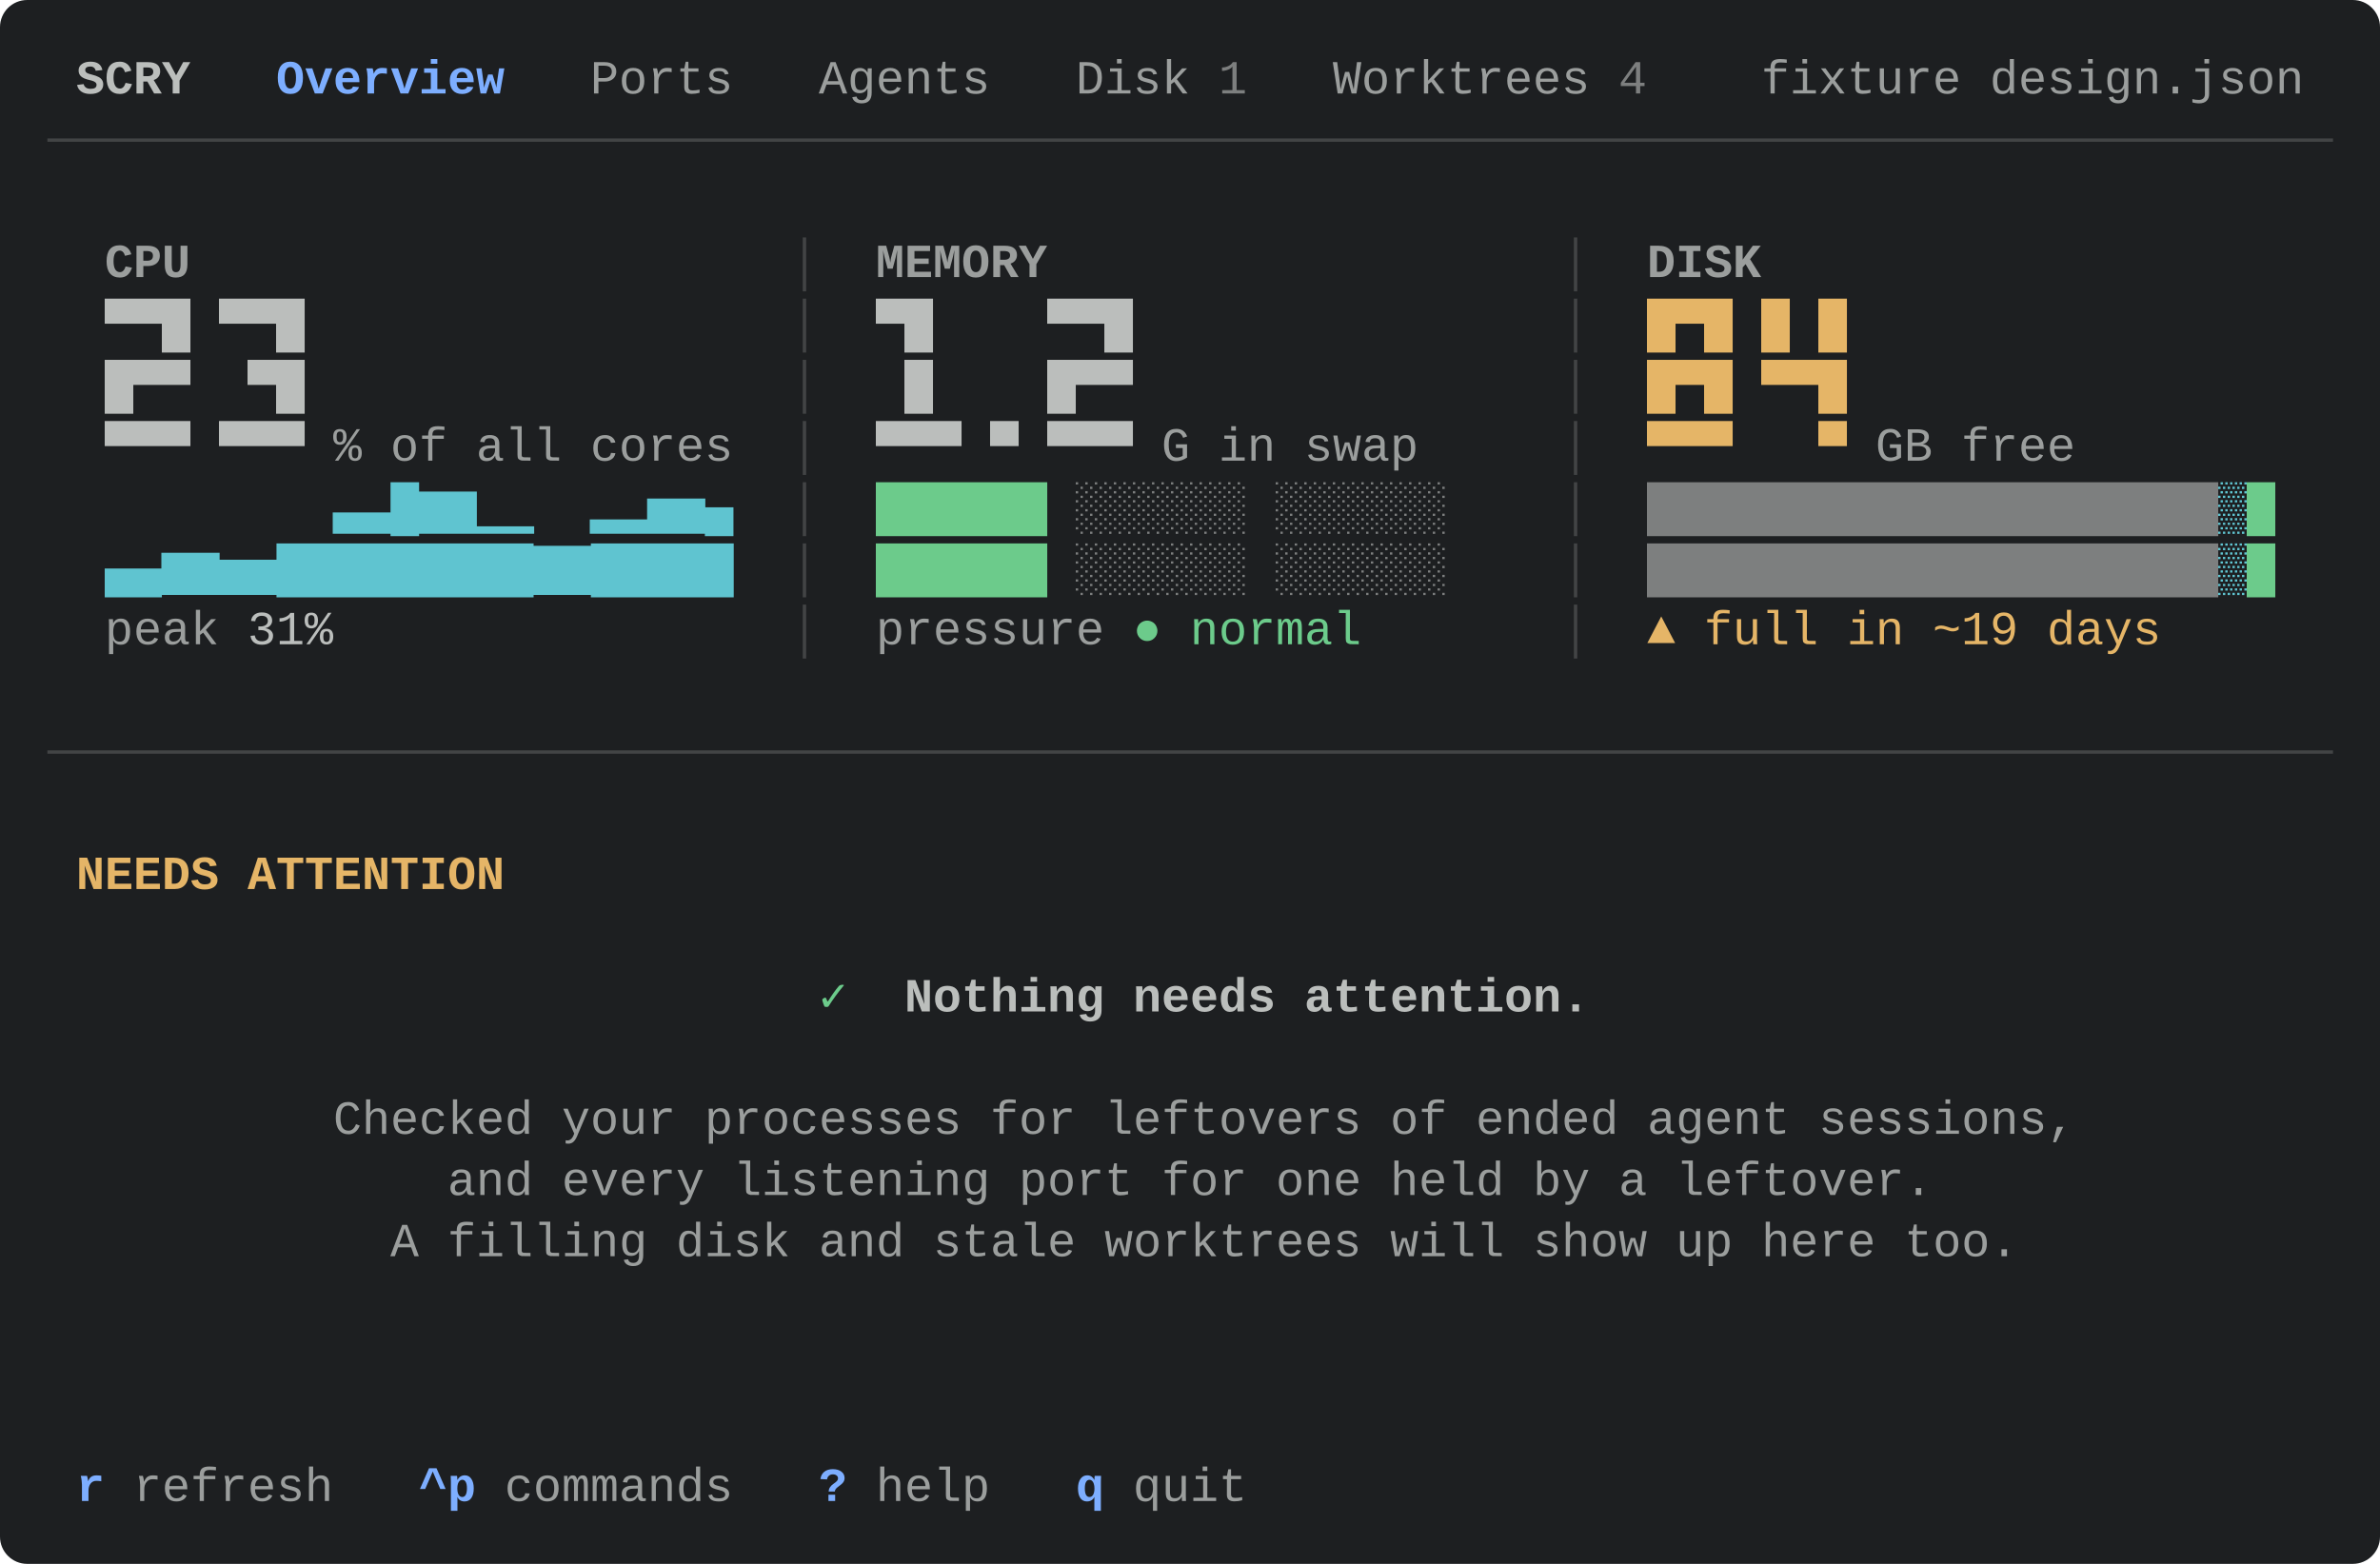
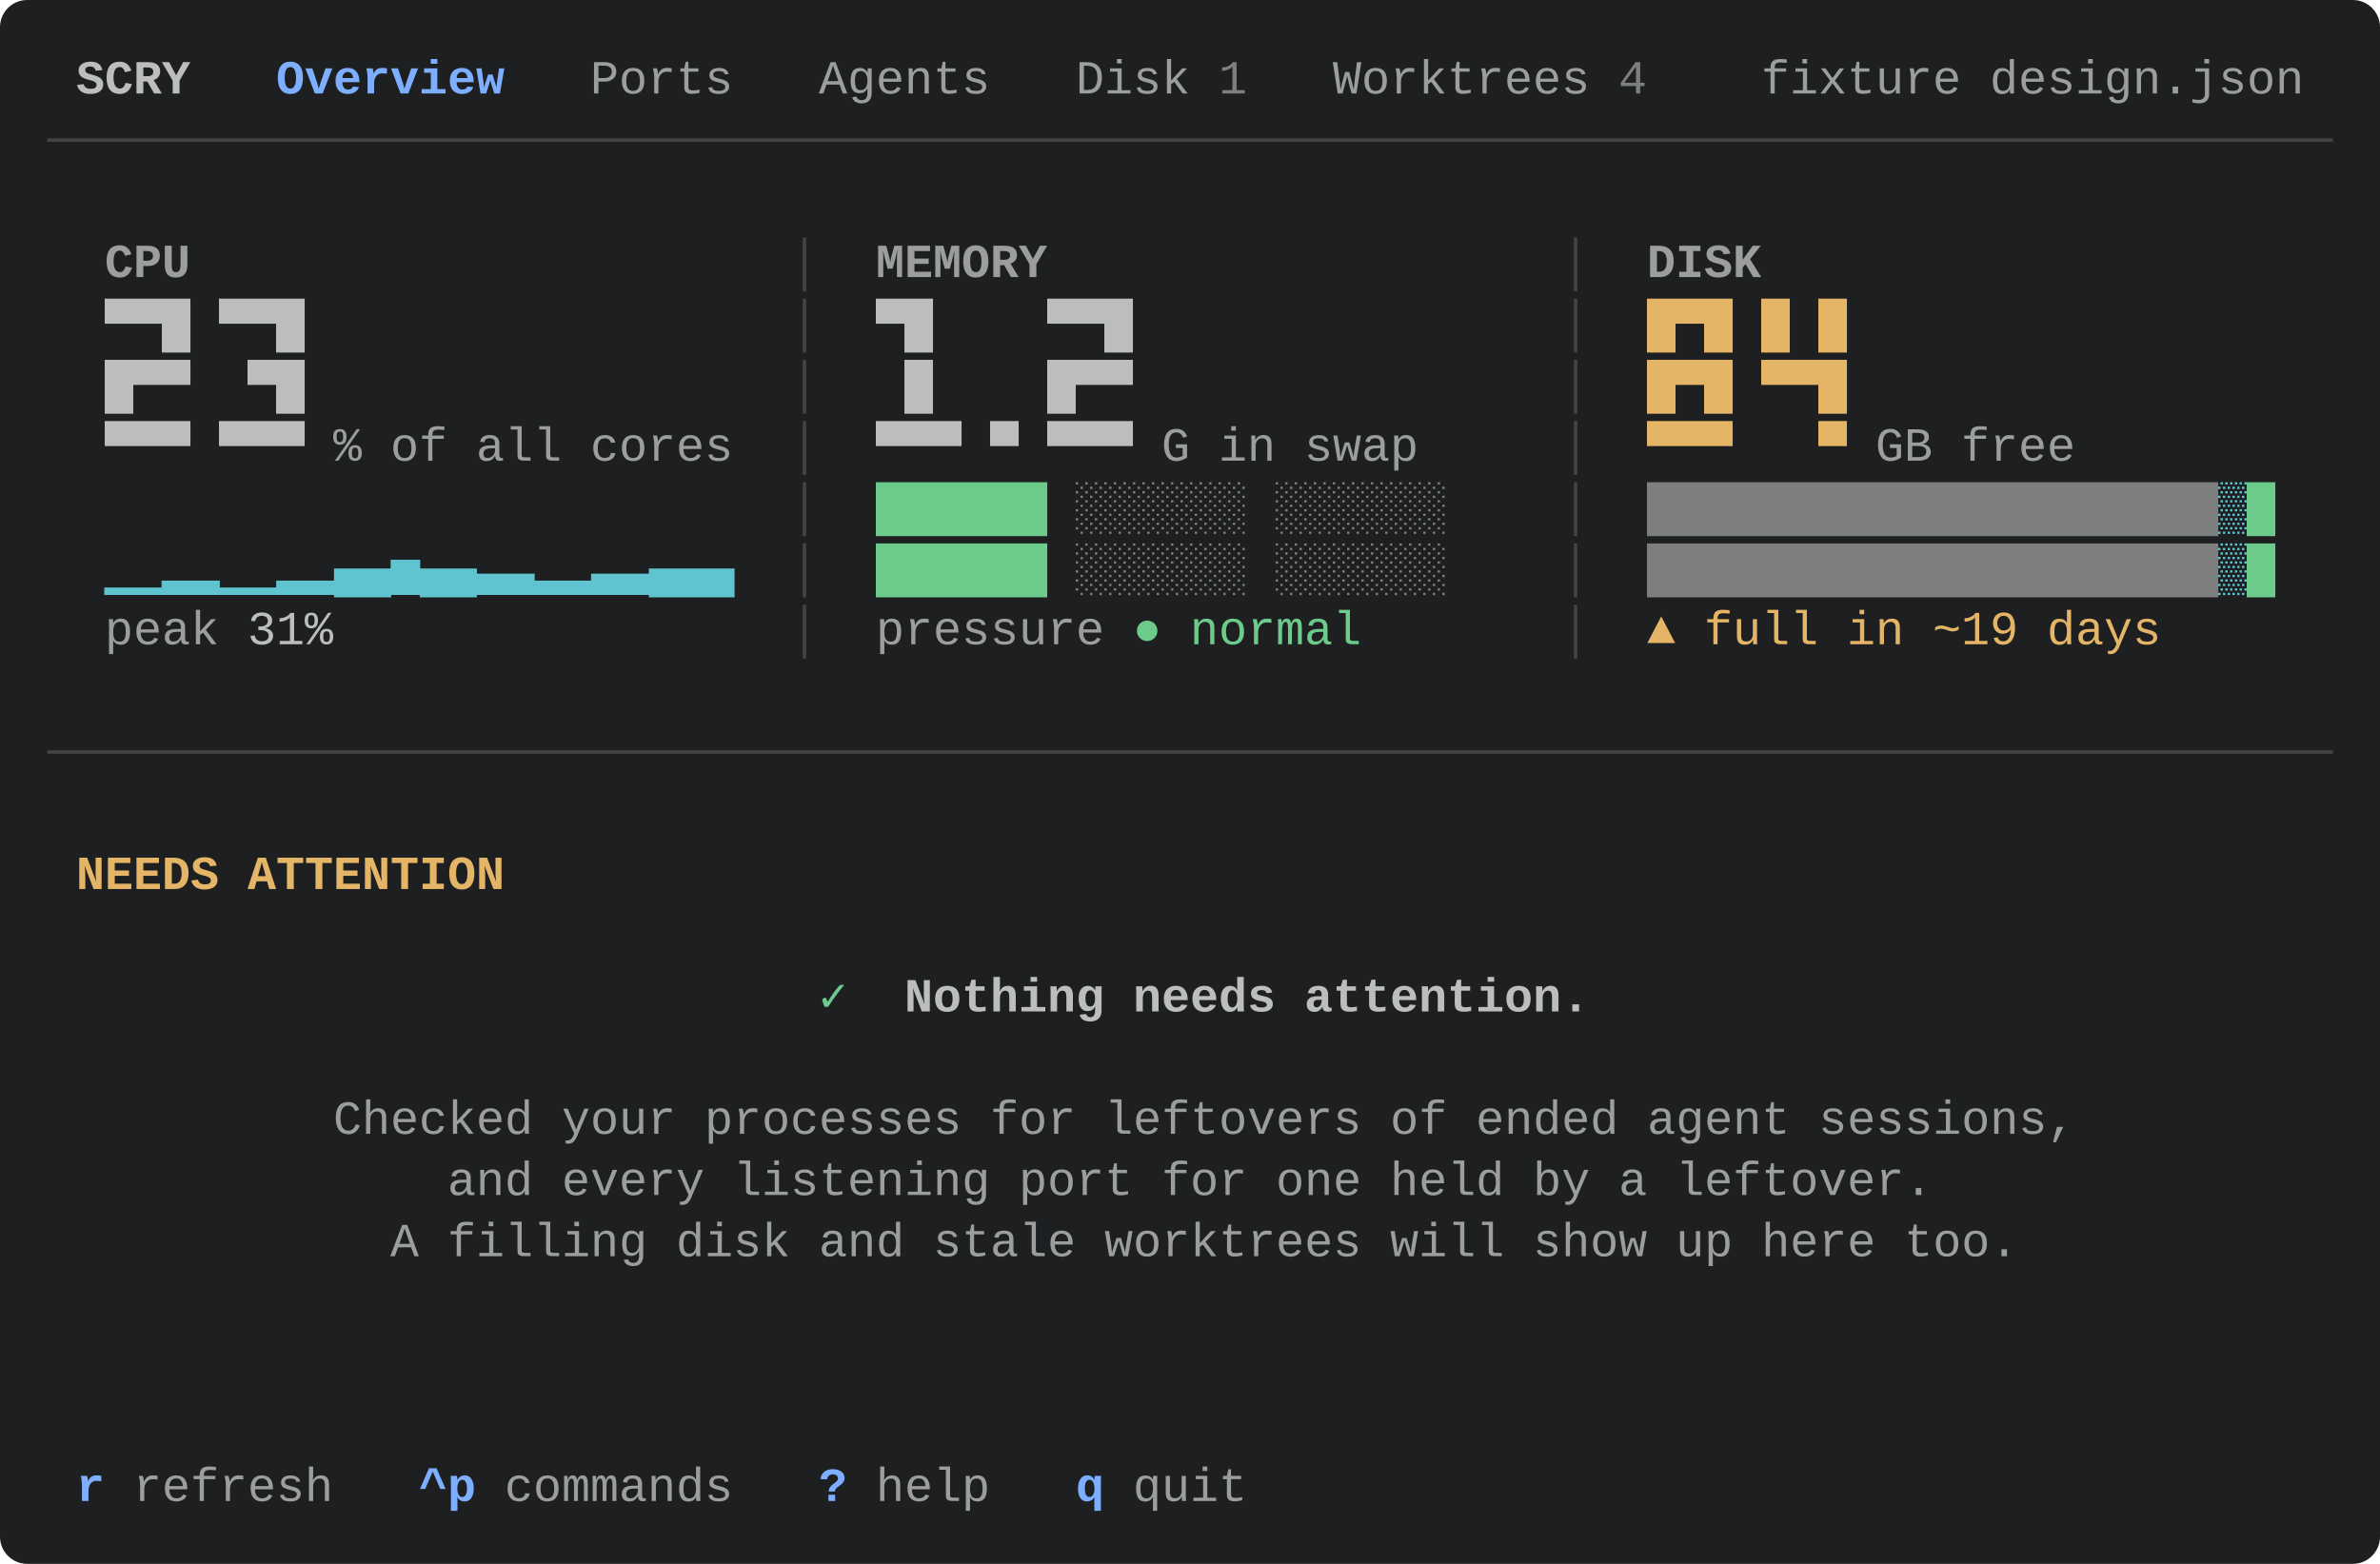
<svg xmlns="http://www.w3.org/2000/svg" width="700" height="460" viewBox="0 0 700 460">
  <style>text{font-family:ui-monospace,SFMono-Regular,"SF Mono",Menlo,Consolas,"Liberation Mono","DejaVu Sans Mono",monospace;font-size:14px;white-space:pre}</style>
  <rect width="700" height="460" rx="8" fill="#1d1f21" />
  <g transform="translate(14 14)">
    <text x="8.4" y="13.5" fill="#bbbebc" textLength="33.6" lengthAdjust="spacingAndGlyphs" xml:space="preserve" font-weight="700">SCRY</text>
    <text x="67.2" y="13.5" fill="#7daeff" textLength="67.2" lengthAdjust="spacingAndGlyphs" xml:space="preserve" font-weight="700">Overview</text>
    <text x="159.6" y="13.5" fill="#9b9e9d" textLength="42.0" lengthAdjust="spacingAndGlyphs" xml:space="preserve">Ports</text>
    <text x="226.8" y="13.5" fill="#9b9e9d" textLength="50.4" lengthAdjust="spacingAndGlyphs" xml:space="preserve">Agents</text>
    <text x="302.4" y="13.5" fill="#9b9e9d" textLength="33.6" lengthAdjust="spacingAndGlyphs" xml:space="preserve">Disk</text>
    <text x="344.4" y="13.5" fill="#7d7f7f" textLength="8.4" lengthAdjust="spacingAndGlyphs" xml:space="preserve">1</text>
    <text x="378.0" y="13.5" fill="#9b9e9d" textLength="75.6" lengthAdjust="spacingAndGlyphs" xml:space="preserve">Worktrees</text>
    <text x="462.0" y="13.5" fill="#7d7f7f" textLength="8.4" lengthAdjust="spacingAndGlyphs" xml:space="preserve">4</text>
    <text x="504.0" y="13.5" fill="#9b9e9d" textLength="159.6" lengthAdjust="spacingAndGlyphs" xml:space="preserve">fixture design.json</text>
    <text x="0.0" y="31.5" fill="#424445" textLength="672.0" lengthAdjust="spacingAndGlyphs" xml:space="preserve">────────────────────────────────────────────────────────────────────────────────</text>
    <text x="16.8" y="67.5" fill="#9b9e9d" textLength="25.2" lengthAdjust="spacingAndGlyphs" xml:space="preserve" font-weight="700">CPU</text>
    <text x="218.4" y="67.5" fill="#424445" textLength="8.4" lengthAdjust="spacingAndGlyphs" xml:space="preserve">│</text>
    <text x="243.6" y="67.5" fill="#9b9e9d" textLength="50.4" lengthAdjust="spacingAndGlyphs" xml:space="preserve" font-weight="700">MEMORY</text>
    <text x="445.2" y="67.5" fill="#424445" textLength="8.4" lengthAdjust="spacingAndGlyphs" xml:space="preserve">│</text>
    <text x="470.4" y="67.5" fill="#9b9e9d" textLength="33.6" lengthAdjust="spacingAndGlyphs" xml:space="preserve" font-weight="700">DISK</text>
    <text x="16.8" y="85.5" fill="#bbbebc" textLength="25.2" lengthAdjust="spacingAndGlyphs" xml:space="preserve" font-weight="700">▀▀█</text>
    <text x="50.4" y="85.5" fill="#bbbebc" textLength="25.2" lengthAdjust="spacingAndGlyphs" xml:space="preserve" font-weight="700">▀▀█</text>
    <text x="218.4" y="85.5" fill="#424445" textLength="8.4" lengthAdjust="spacingAndGlyphs" xml:space="preserve">│</text>
    <text x="243.6" y="85.5" fill="#bbbebc" textLength="16.8" lengthAdjust="spacingAndGlyphs" xml:space="preserve" font-weight="700">▀█</text>
    <text x="294.0" y="85.5" fill="#bbbebc" textLength="25.2" lengthAdjust="spacingAndGlyphs" xml:space="preserve" font-weight="700">▀▀█</text>
    <text x="445.2" y="85.5" fill="#424445" textLength="8.4" lengthAdjust="spacingAndGlyphs" xml:space="preserve">│</text>
    <text x="470.4" y="85.5" fill="#e5b567" textLength="25.2" lengthAdjust="spacingAndGlyphs" xml:space="preserve" font-weight="700">█▀█</text>
    <text x="504.0" y="85.5" fill="#e5b567" textLength="25.2" lengthAdjust="spacingAndGlyphs" xml:space="preserve" font-weight="700">█ █</text>
    <text x="16.8" y="103.5" fill="#bbbebc" textLength="25.2" lengthAdjust="spacingAndGlyphs" xml:space="preserve" font-weight="700">█▀▀</text>
    <text x="58.8" y="103.5" fill="#bbbebc" textLength="16.8" lengthAdjust="spacingAndGlyphs" xml:space="preserve" font-weight="700">▀█</text>
    <text x="218.4" y="103.5" fill="#424445" textLength="8.4" lengthAdjust="spacingAndGlyphs" xml:space="preserve">│</text>
    <text x="252.0" y="103.5" fill="#bbbebc" textLength="8.4" lengthAdjust="spacingAndGlyphs" xml:space="preserve" font-weight="700">█</text>
    <text x="294.0" y="103.5" fill="#bbbebc" textLength="25.2" lengthAdjust="spacingAndGlyphs" xml:space="preserve" font-weight="700">█▀▀</text>
    <text x="445.2" y="103.5" fill="#424445" textLength="8.4" lengthAdjust="spacingAndGlyphs" xml:space="preserve">│</text>
    <text x="470.4" y="103.5" fill="#e5b567" textLength="25.2" lengthAdjust="spacingAndGlyphs" xml:space="preserve" font-weight="700">█▀█</text>
    <text x="504.0" y="103.5" fill="#e5b567" textLength="25.2" lengthAdjust="spacingAndGlyphs" xml:space="preserve" font-weight="700">▀▀█</text>
    <text x="16.8" y="121.5" fill="#bbbebc" textLength="25.2" lengthAdjust="spacingAndGlyphs" xml:space="preserve" font-weight="700">▀▀▀</text>
    <text x="50.4" y="121.5" fill="#bbbebc" textLength="25.2" lengthAdjust="spacingAndGlyphs" xml:space="preserve" font-weight="700">▀▀▀</text>
    <text x="84.0" y="121.5" fill="#9b9e9d" textLength="117.6" lengthAdjust="spacingAndGlyphs" xml:space="preserve">% of all cores</text>
    <text x="218.4" y="121.5" fill="#424445" textLength="8.4" lengthAdjust="spacingAndGlyphs" xml:space="preserve">│</text>
    <text x="243.6" y="121.5" fill="#bbbebc" textLength="25.2" lengthAdjust="spacingAndGlyphs" xml:space="preserve" font-weight="700">▀▀▀</text>
    <text x="277.2" y="121.5" fill="#bbbebc" textLength="8.4" lengthAdjust="spacingAndGlyphs" xml:space="preserve" font-weight="700">▀</text>
    <text x="294.0" y="121.5" fill="#bbbebc" textLength="25.2" lengthAdjust="spacingAndGlyphs" xml:space="preserve" font-weight="700">▀▀▀</text>
    <text x="327.6" y="121.5" fill="#9b9e9d" textLength="75.6" lengthAdjust="spacingAndGlyphs" xml:space="preserve">G in swap</text>
    <text x="445.2" y="121.5" fill="#424445" textLength="8.4" lengthAdjust="spacingAndGlyphs" xml:space="preserve">│</text>
    <text x="470.4" y="121.5" fill="#e5b567" textLength="25.2" lengthAdjust="spacingAndGlyphs" xml:space="preserve" font-weight="700">▀▀▀</text>
    <text x="520.8" y="121.5" fill="#e5b567" textLength="8.4" lengthAdjust="spacingAndGlyphs" xml:space="preserve" font-weight="700">▀</text>
    <text x="537.6" y="121.5" fill="#9b9e9d" textLength="58.8" lengthAdjust="spacingAndGlyphs" xml:space="preserve">GB free</text>
-     <text x="84.0" y="139.5" fill="#5fc4d0" textLength="58.8" lengthAdjust="spacingAndGlyphs" xml:space="preserve">▃▃█▆▆▁▁</text>
-     <text x="159.6" y="139.5" fill="#5fc4d0" textLength="42.0" lengthAdjust="spacingAndGlyphs" xml:space="preserve">▂▂▅▅▄</text>
    <text x="218.4" y="139.5" fill="#424445" textLength="8.4" lengthAdjust="spacingAndGlyphs" xml:space="preserve">│</text>
    <text x="243.6" y="139.5" fill="#6ccb8b" textLength="50.4" lengthAdjust="spacingAndGlyphs" xml:space="preserve">██████</text>
    <text x="302.4" y="139.5" fill="#7d7f7f" textLength="50.4" lengthAdjust="spacingAndGlyphs" xml:space="preserve">░░░░░░</text>
    <text x="361.2" y="139.5" fill="#7d7f7f" textLength="50.4" lengthAdjust="spacingAndGlyphs" xml:space="preserve">░░░░░░</text>
    <text x="445.2" y="139.5" fill="#424445" textLength="8.4" lengthAdjust="spacingAndGlyphs" xml:space="preserve">│</text>
    <text x="470.4" y="139.5" fill="#7d7f7f" textLength="168.0" lengthAdjust="spacingAndGlyphs" xml:space="preserve">████████████████████</text>
    <text x="638.4" y="139.5" fill="#5fc4d0" textLength="8.4" lengthAdjust="spacingAndGlyphs" xml:space="preserve">▒</text>
    <text x="646.8" y="139.5" fill="#6ccb8b" textLength="8.4" lengthAdjust="spacingAndGlyphs" xml:space="preserve">█</text>
-     <text x="16.8" y="157.5" fill="#5fc4d0" textLength="184.8" lengthAdjust="spacingAndGlyphs" xml:space="preserve">▄▄▆▆▅▅█████████▇▇█████</text>
+     <text x="16.8" y="157.5" fill="#5fc4d0" textLength="184.8" lengthAdjust="spacingAndGlyphs" xml:space="preserve">▁▁▂▂▁▁▂▂▄▄▅▄▄▃▃▂▂▃▃▄▄▄</text>
    <text x="218.4" y="157.5" fill="#424445" textLength="8.4" lengthAdjust="spacingAndGlyphs" xml:space="preserve">│</text>
    <text x="243.6" y="157.5" fill="#6ccb8b" textLength="50.4" lengthAdjust="spacingAndGlyphs" xml:space="preserve">██████</text>
    <text x="302.4" y="157.5" fill="#7d7f7f" textLength="50.4" lengthAdjust="spacingAndGlyphs" xml:space="preserve">░░░░░░</text>
    <text x="361.2" y="157.5" fill="#7d7f7f" textLength="50.4" lengthAdjust="spacingAndGlyphs" xml:space="preserve">░░░░░░</text>
    <text x="445.2" y="157.5" fill="#424445" textLength="8.4" lengthAdjust="spacingAndGlyphs" xml:space="preserve">│</text>
    <text x="470.4" y="157.5" fill="#7d7f7f" textLength="168.0" lengthAdjust="spacingAndGlyphs" xml:space="preserve">████████████████████</text>
    <text x="638.4" y="157.5" fill="#5fc4d0" textLength="8.4" lengthAdjust="spacingAndGlyphs" xml:space="preserve">▒</text>
    <text x="646.8" y="157.5" fill="#6ccb8b" textLength="8.4" lengthAdjust="spacingAndGlyphs" xml:space="preserve">█</text>
    <text x="16.8" y="175.5" fill="#9b9e9d" textLength="33.6" lengthAdjust="spacingAndGlyphs" xml:space="preserve">peak</text>
    <text x="58.8" y="175.5" fill="#bbbebc" textLength="25.2" lengthAdjust="spacingAndGlyphs" xml:space="preserve">31%</text>
    <text x="218.4" y="175.5" fill="#424445" textLength="8.4" lengthAdjust="spacingAndGlyphs" xml:space="preserve">│</text>
    <text x="243.6" y="175.5" fill="#9b9e9d" textLength="67.2" lengthAdjust="spacingAndGlyphs" xml:space="preserve">pressure</text>
    <text x="319.2" y="175.5" fill="#6ccb8b" textLength="67.2" lengthAdjust="spacingAndGlyphs" xml:space="preserve">● normal</text>
    <text x="445.2" y="175.5" fill="#424445" textLength="8.4" lengthAdjust="spacingAndGlyphs" xml:space="preserve">│</text>
    <text x="470.4" y="175.5" fill="#e5b567" textLength="151.2" lengthAdjust="spacingAndGlyphs" xml:space="preserve">▲ full in ~19 days</text>
    <text x="0.0" y="211.5" fill="#424445" textLength="672.0" lengthAdjust="spacingAndGlyphs" xml:space="preserve">────────────────────────────────────────────────────────────────────────────────</text>
    <text x="8.4" y="247.5" fill="#e5b567" textLength="126.0" lengthAdjust="spacingAndGlyphs" xml:space="preserve" font-weight="700">NEEDS ATTENTION</text>
    <text x="226.8" y="283.5" fill="#6ccb8b" textLength="8.4" lengthAdjust="spacingAndGlyphs" xml:space="preserve">✓</text>
    <text x="252.0" y="283.5" fill="#bbbebc" textLength="201.6" lengthAdjust="spacingAndGlyphs" xml:space="preserve" font-weight="700">Nothing needs attention.</text>
    <text x="84.0" y="319.5" fill="#9b9e9d" textLength="512.4" lengthAdjust="spacingAndGlyphs" xml:space="preserve">Checked your processes for leftovers of ended agent sessions,</text>
    <text x="117.6" y="337.5" fill="#9b9e9d" textLength="436.8" lengthAdjust="spacingAndGlyphs" xml:space="preserve">and every listening port for one held by a leftover.</text>
    <text x="100.8" y="355.5" fill="#9b9e9d" textLength="478.8" lengthAdjust="spacingAndGlyphs" xml:space="preserve">A filling disk and stale worktrees will show up here too.</text>
    <text x="8.4" y="427.5" fill="#7daeff" textLength="8.4" lengthAdjust="spacingAndGlyphs" xml:space="preserve" font-weight="700">r</text>
    <text x="25.2" y="427.5" fill="#9b9e9d" textLength="58.8" lengthAdjust="spacingAndGlyphs" xml:space="preserve">refresh</text>
    <text x="109.2" y="427.5" fill="#7daeff" textLength="16.8" lengthAdjust="spacingAndGlyphs" xml:space="preserve" font-weight="700">^p</text>
    <text x="134.4" y="427.5" fill="#9b9e9d" textLength="67.2" lengthAdjust="spacingAndGlyphs" xml:space="preserve">commands</text>
    <text x="226.8" y="427.5" fill="#7daeff" textLength="8.4" lengthAdjust="spacingAndGlyphs" xml:space="preserve" font-weight="700">?</text>
    <text x="243.6" y="427.5" fill="#9b9e9d" textLength="33.6" lengthAdjust="spacingAndGlyphs" xml:space="preserve">help</text>
    <text x="302.4" y="427.5" fill="#7daeff" textLength="8.4" lengthAdjust="spacingAndGlyphs" xml:space="preserve" font-weight="700">q</text>
    <text x="319.2" y="427.5" fill="#9b9e9d" textLength="33.6" lengthAdjust="spacingAndGlyphs" xml:space="preserve">quit</text>
  </g>
</svg>
